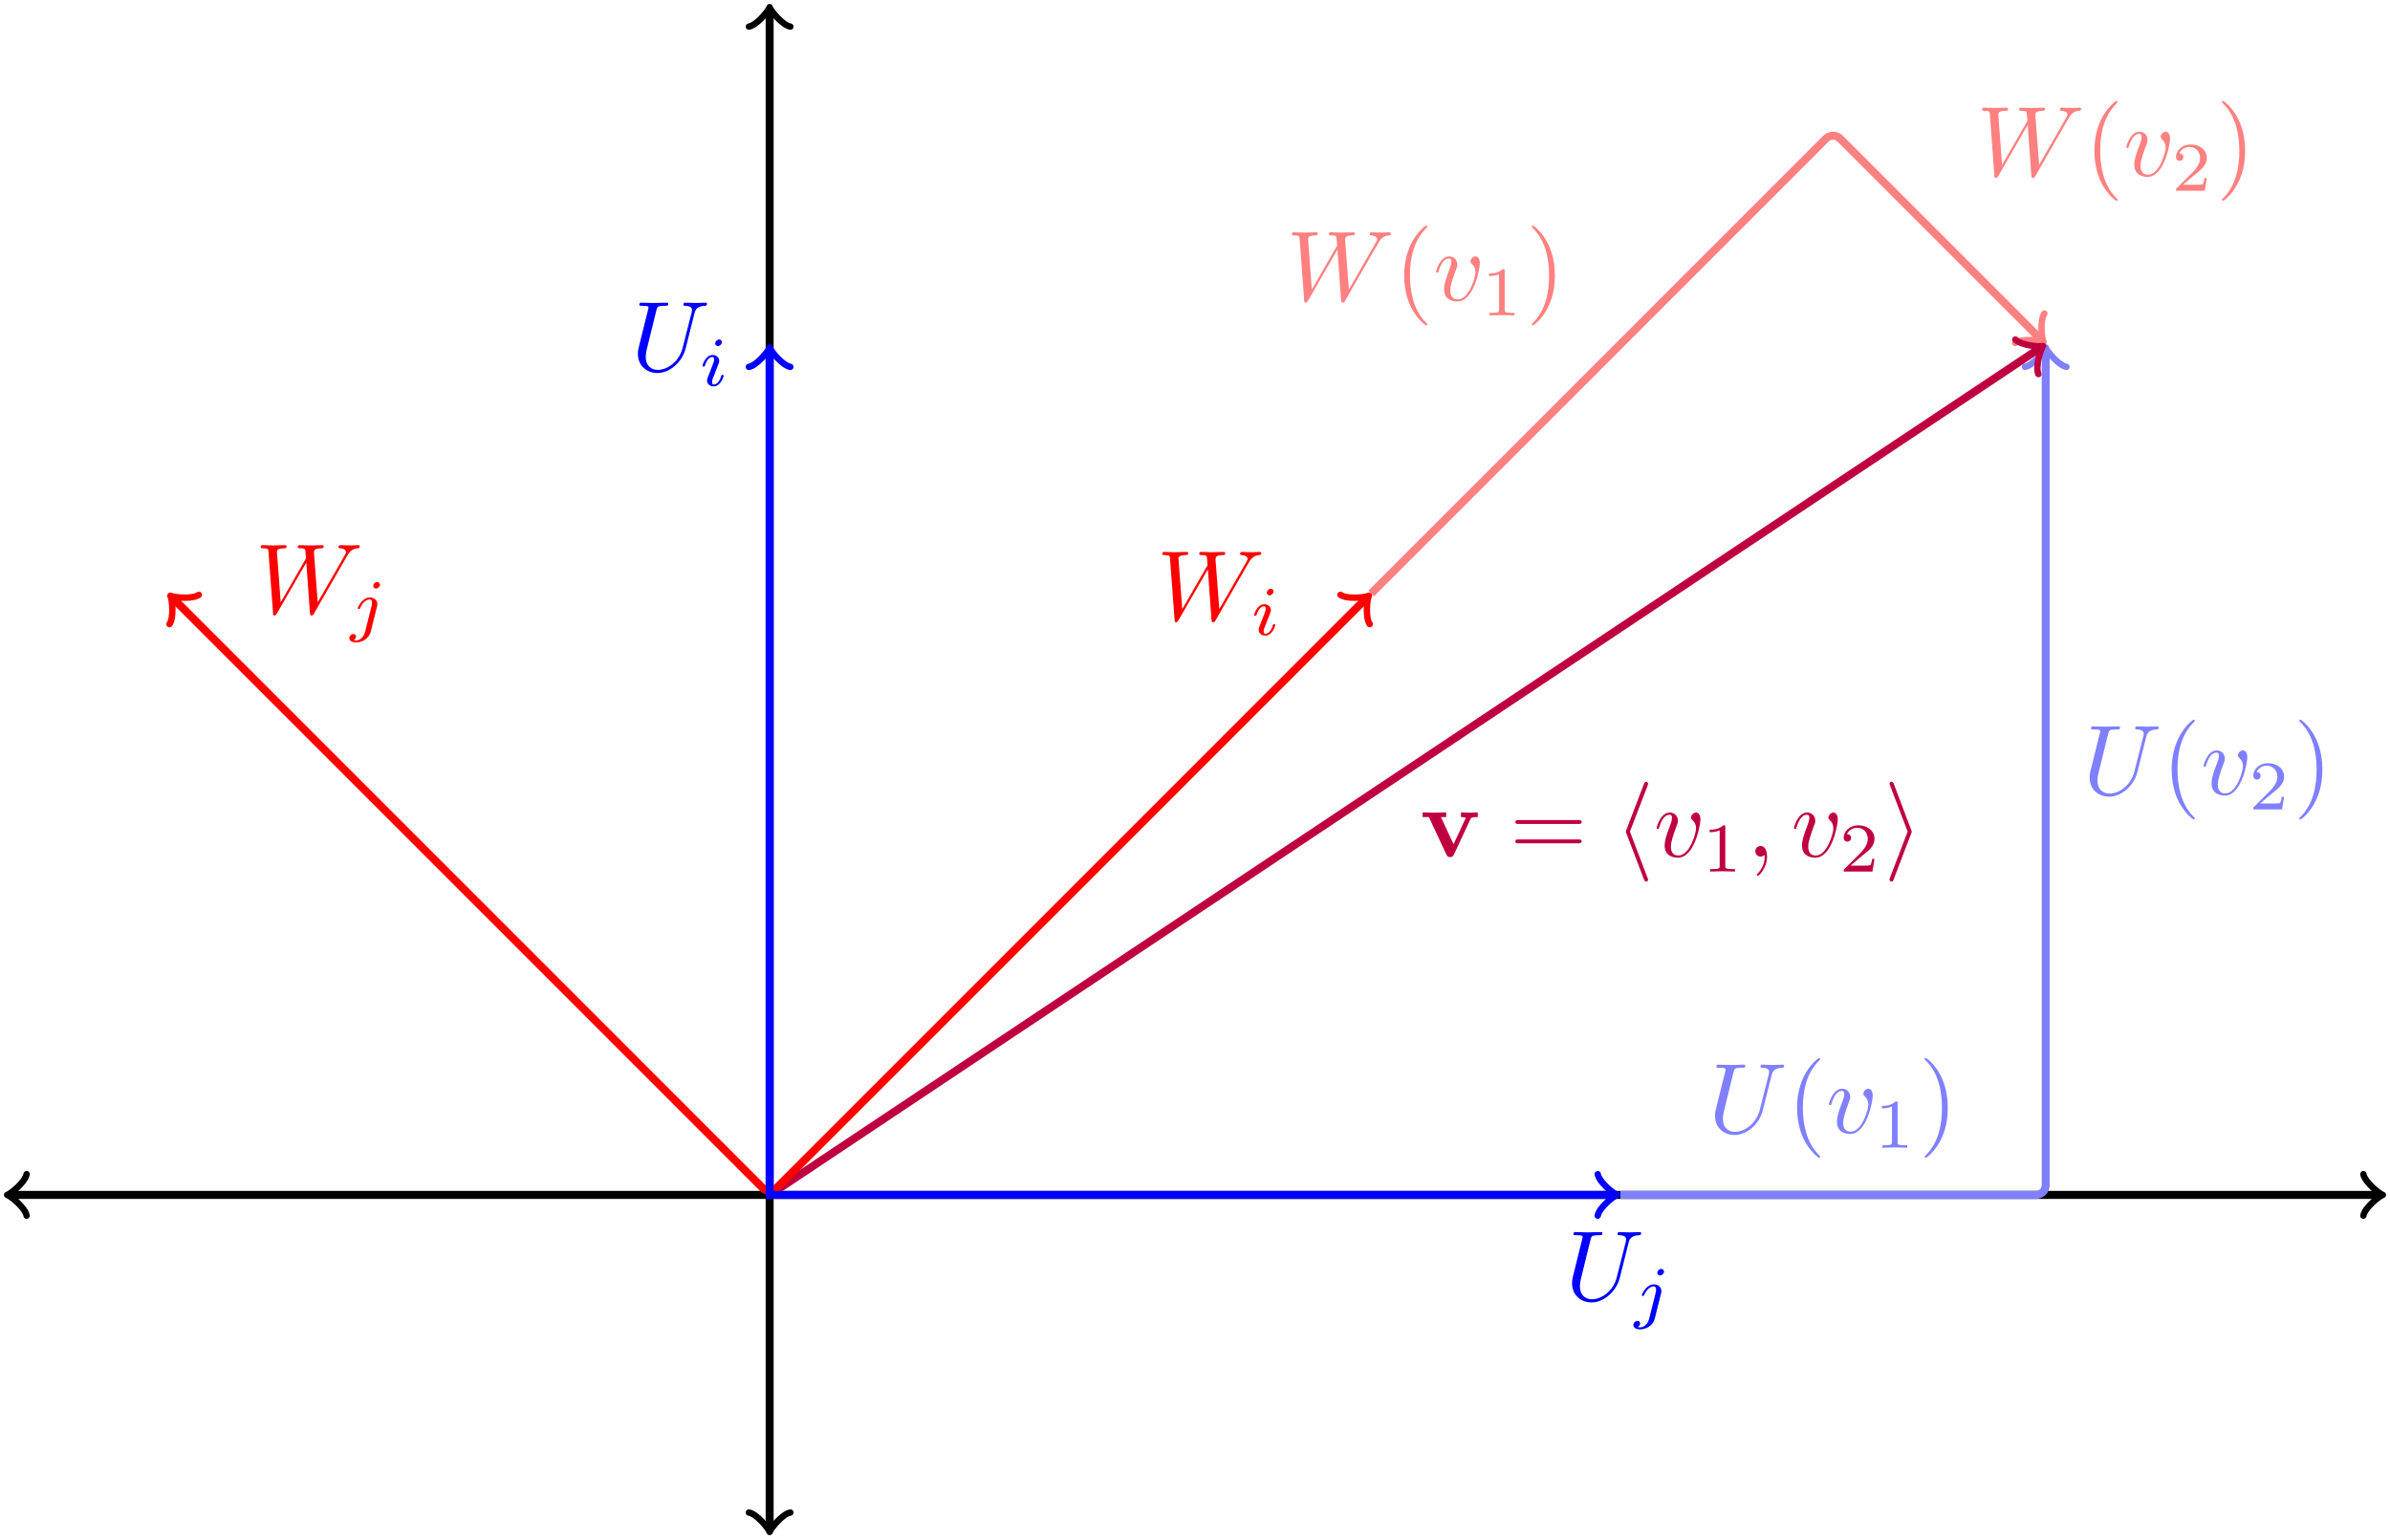
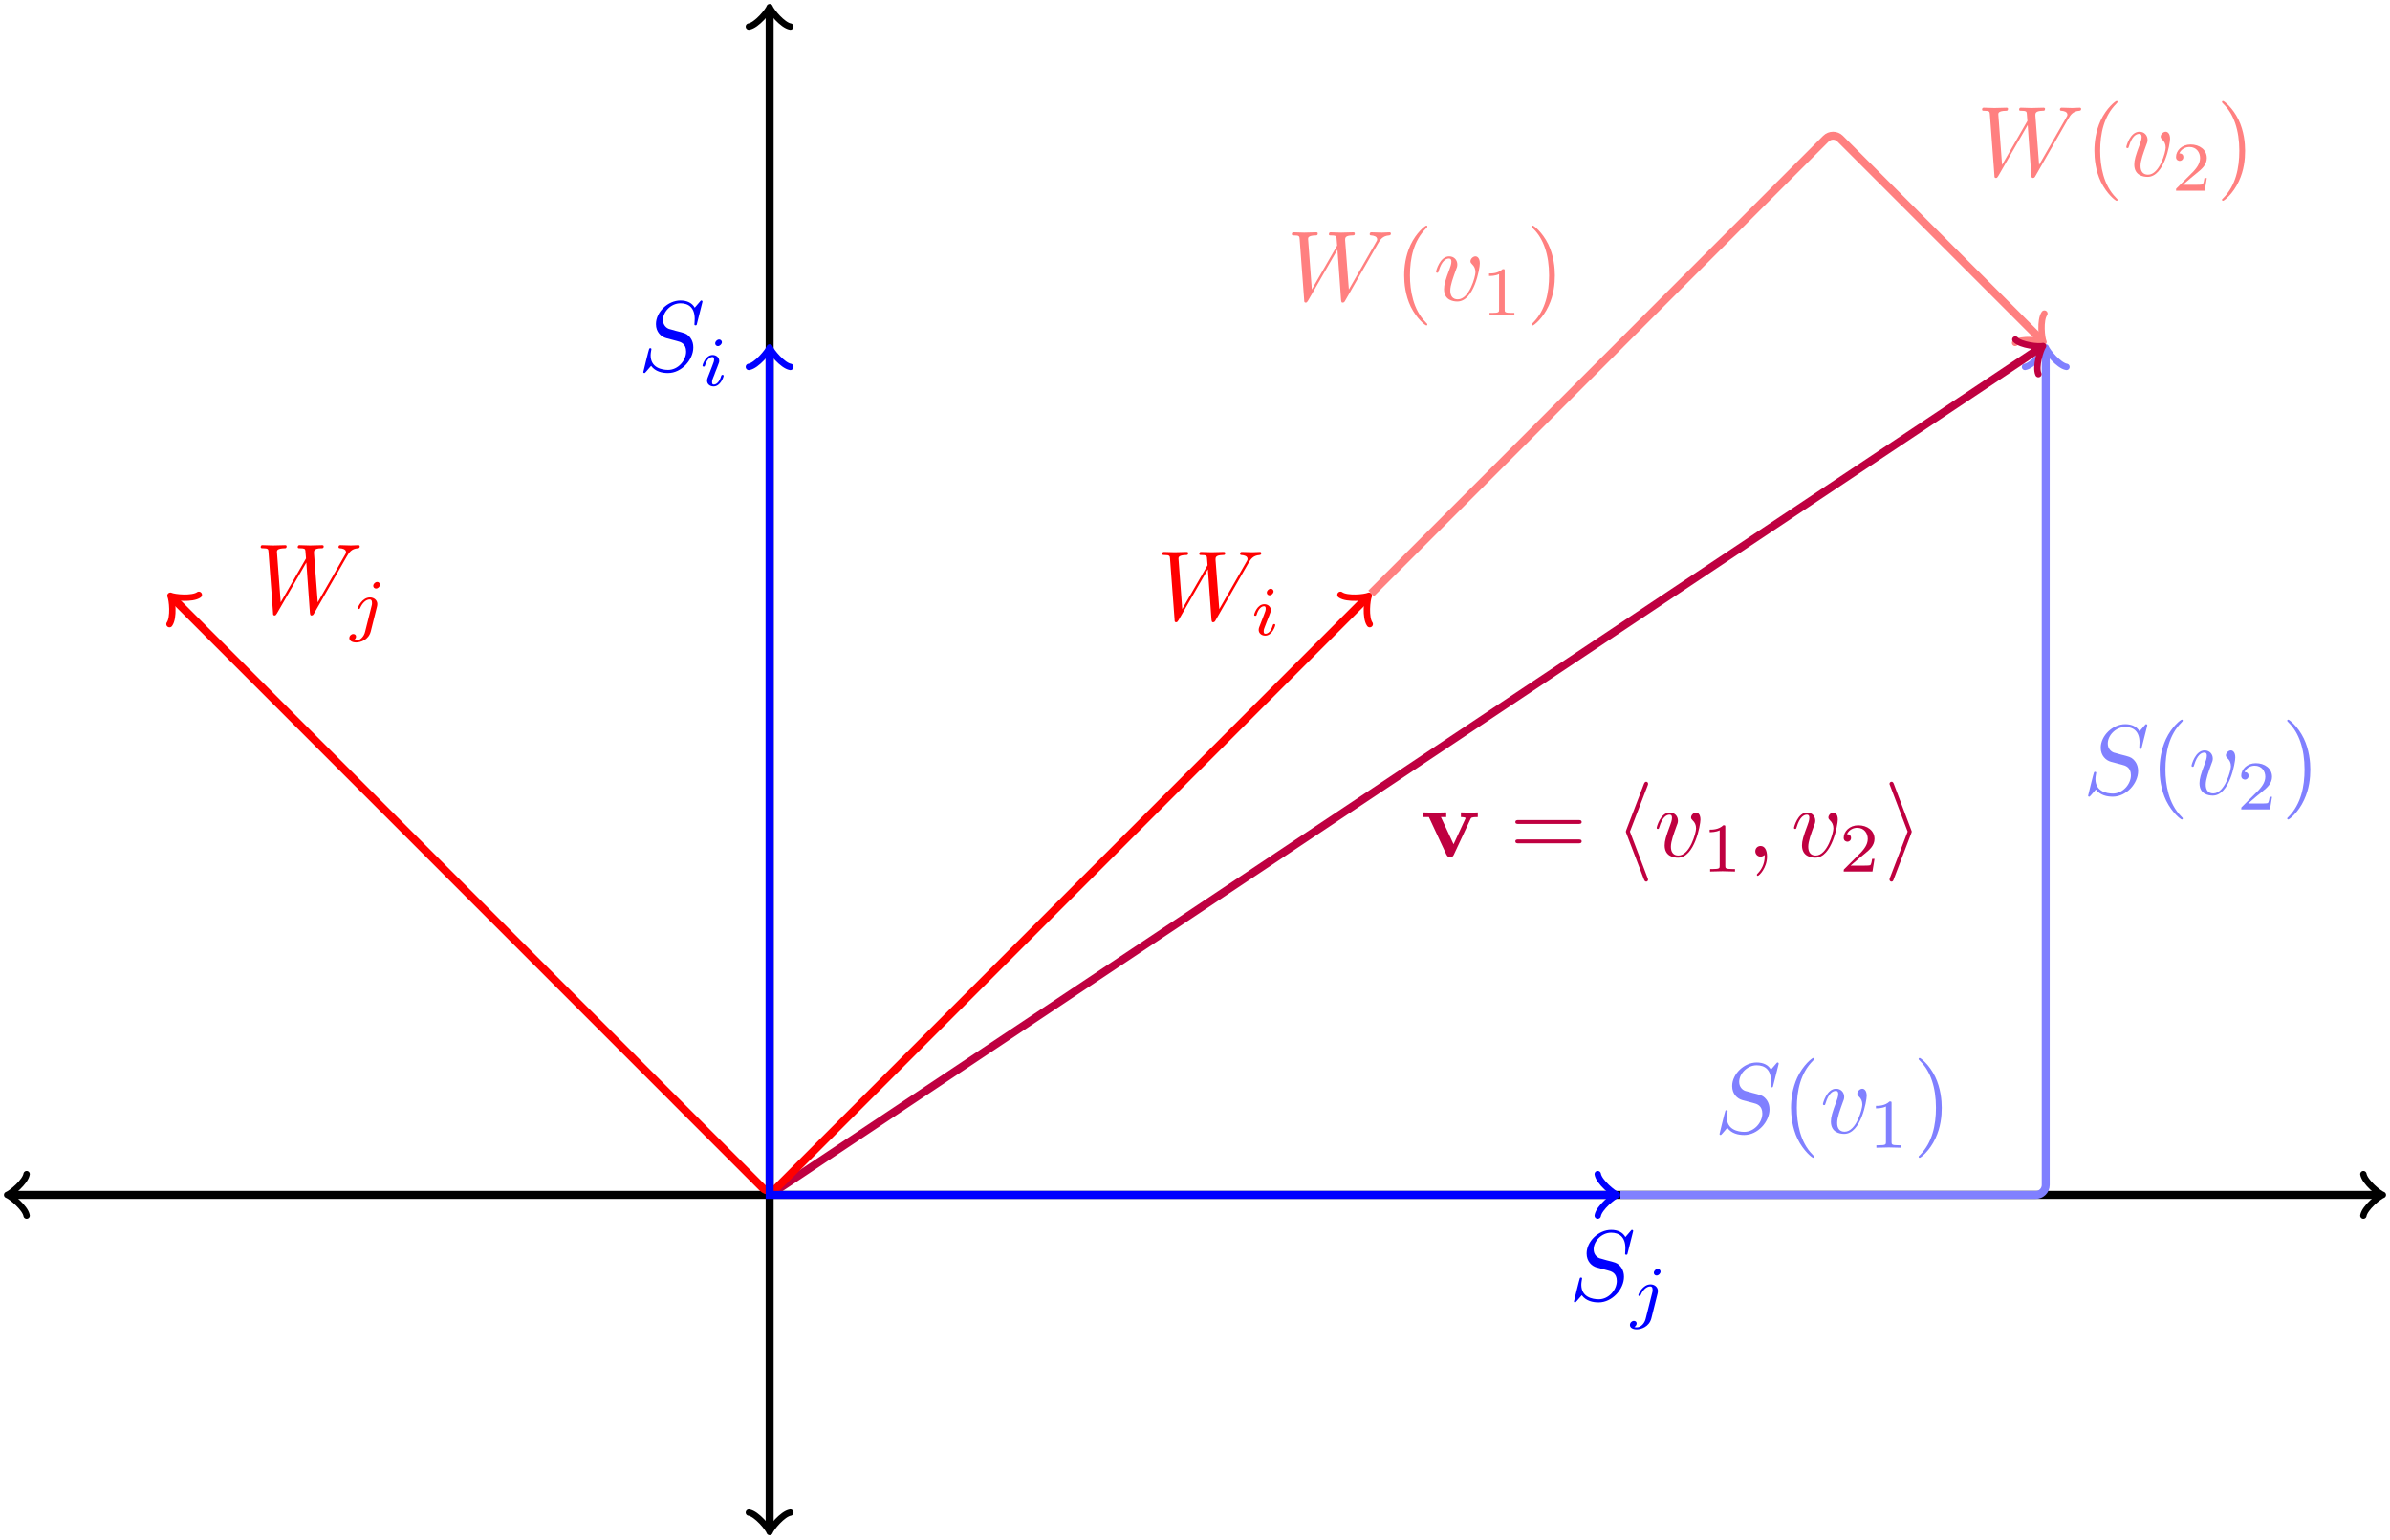
<svg xmlns="http://www.w3.org/2000/svg" xmlns:xlink="http://www.w3.org/1999/xlink" width="238.906pt" height="153.867pt" viewBox="0 0 238.906 153.867" version="1.1">
  <defs>
    <g>
      <symbol overflow="visible" id="glyph0-0">
        <path style="stroke:none;" d="" />
      </symbol>
      <symbol overflow="visible" id="glyph0-1">
        <path style="stroke:none;" d="M 9.141 -5.656 C 9.391 -6.094 9.625 -6.453 10.266 -6.5 C 10.344 -6.516 10.453 -6.516 10.453 -6.703 C 10.453 -6.734 10.406 -6.812 10.328 -6.812 C 10.094 -6.812 9.812 -6.781 9.562 -6.781 C 9.219 -6.781 8.859 -6.812 8.516 -6.812 C 8.469 -6.812 8.328 -6.812 8.328 -6.625 C 8.328 -6.516 8.422 -6.5 8.484 -6.5 C 8.719 -6.484 9.078 -6.406 9.078 -6.109 C 9.078 -6 9.016 -5.922 8.938 -5.781 L 6.25 -1.094 L 5.875 -6.031 C 5.875 -6.234 5.859 -6.484 6.578 -6.5 C 6.75 -6.5 6.844 -6.5 6.844 -6.703 C 6.844 -6.797 6.734 -6.812 6.703 -6.812 C 6.297 -6.812 5.875 -6.781 5.484 -6.781 C 5.25 -6.781 4.672 -6.812 4.438 -6.812 C 4.375 -6.812 4.25 -6.812 4.25 -6.609 C 4.25 -6.5 4.344 -6.5 4.484 -6.5 C 4.922 -6.5 5 -6.438 5.016 -6.25 L 5.078 -5.484 L 2.547 -1.094 L 2.172 -6.141 C 2.172 -6.266 2.172 -6.484 2.938 -6.5 C 3.031 -6.5 3.141 -6.5 3.141 -6.703 C 3.141 -6.812 3.016 -6.812 3 -6.812 C 2.609 -6.812 2.188 -6.781 1.781 -6.781 C 1.422 -6.781 1.062 -6.812 0.734 -6.812 C 0.672 -6.812 0.547 -6.812 0.547 -6.625 C 0.547 -6.5 0.641 -6.5 0.797 -6.5 C 1.297 -6.5 1.312 -6.406 1.328 -6.125 L 1.781 -0.047 C 1.781 0.141 1.797 0.219 1.938 0.219 C 2.047 0.219 2.078 0.156 2.172 0.016 L 5.109 -5.078 L 5.469 -0.047 C 5.5 0.172 5.516 0.219 5.625 0.219 C 5.766 0.219 5.828 0.125 5.875 0.031 Z M 9.141 -5.656 " />
      </symbol>
      <symbol overflow="visible" id="glyph0-2">
        <path style="stroke:none;" d="M 4.672 -3.703 C 4.672 -4.25 4.406 -4.406 4.234 -4.406 C 3.984 -4.406 3.734 -4.141 3.734 -3.922 C 3.734 -3.797 3.781 -3.734 3.891 -3.625 C 4.109 -3.422 4.234 -3.172 4.234 -2.812 C 4.234 -2.391 3.625 -0.109 2.469 -0.109 C 1.953 -0.109 1.719 -0.453 1.719 -0.984 C 1.719 -1.531 2 -2.266 2.297 -3.094 C 2.375 -3.266 2.422 -3.406 2.422 -3.594 C 2.422 -4.031 2.109 -4.406 1.609 -4.406 C 0.672 -4.406 0.297 -2.953 0.297 -2.875 C 0.297 -2.766 0.391 -2.766 0.406 -2.766 C 0.516 -2.766 0.516 -2.797 0.562 -2.953 C 0.859 -3.953 1.281 -4.188 1.578 -4.188 C 1.656 -4.188 1.828 -4.188 1.828 -3.875 C 1.828 -3.625 1.719 -3.344 1.656 -3.172 C 1.219 -2.016 1.094 -1.562 1.094 -1.125 C 1.094 -0.047 1.969 0.109 2.422 0.109 C 4.094 0.109 4.672 -3.188 4.672 -3.703 Z M 4.672 -3.703 " />
      </symbol>
      <symbol overflow="visible" id="glyph0-3">
-         <path style="stroke:none;" d="M 6.328 -5.766 C 6.438 -6.172 6.609 -6.469 7.406 -6.5 C 7.453 -6.5 7.578 -6.516 7.578 -6.703 C 7.578 -6.703 7.578 -6.812 7.453 -6.812 C 7.125 -6.812 6.766 -6.781 6.438 -6.781 C 6.094 -6.781 5.719 -6.812 5.391 -6.812 C 5.328 -6.812 5.219 -6.812 5.219 -6.609 C 5.219 -6.5 5.312 -6.5 5.391 -6.5 C 5.969 -6.484 6.078 -6.281 6.078 -6.062 C 6.078 -6.031 6.047 -5.875 6.047 -5.859 L 5.141 -2.297 C 4.812 -0.953 3.656 -0.094 2.656 -0.094 C 1.984 -0.094 1.453 -0.531 1.453 -1.391 C 1.453 -1.406 1.453 -1.719 1.562 -2.156 L 2.516 -6.047 C 2.609 -6.406 2.625 -6.5 3.359 -6.5 C 3.625 -6.5 3.703 -6.5 3.703 -6.703 C 3.703 -6.812 3.594 -6.812 3.562 -6.812 C 3.281 -6.812 2.562 -6.781 2.281 -6.781 C 2 -6.781 1.281 -6.812 1 -6.812 C 0.922 -6.812 0.812 -6.812 0.812 -6.609 C 0.812 -6.5 0.891 -6.5 1.094 -6.5 C 1.109 -6.5 1.297 -6.5 1.469 -6.484 C 1.641 -6.453 1.734 -6.453 1.734 -6.312 C 1.734 -6.266 1.625 -5.844 1.562 -5.609 L 1.344 -4.734 C 1.25 -4.344 0.781 -2.469 0.734 -2.266 C 0.672 -2 0.672 -1.844 0.672 -1.688 C 0.672 -0.484 1.578 0.219 2.625 0.219 C 3.875 0.219 5.109 -0.906 5.438 -2.219 Z M 6.328 -5.766 " />
+         <path style="stroke:none;" d="M 6.438 -6.922 C 6.438 -6.953 6.406 -7.031 6.312 -7.031 C 6.266 -7.031 6.266 -7.016 6.141 -6.875 L 5.656 -6.312 C 5.406 -6.781 4.891 -7.031 4.234 -7.031 C 2.969 -7.031 1.781 -5.875 1.781 -4.672 C 1.781 -3.875 2.297 -3.406 2.812 -3.266 L 3.875 -2.984 C 4.25 -2.891 4.797 -2.734 4.797 -1.922 C 4.797 -1.031 3.984 -0.094 3 -0.094 C 2.359 -0.094 1.25 -0.312 1.25 -1.547 C 1.25 -1.781 1.312 -2.031 1.312 -2.078 C 1.328 -2.125 1.328 -2.141 1.328 -2.156 C 1.328 -2.25 1.266 -2.266 1.219 -2.266 C 1.172 -2.266 1.141 -2.25 1.109 -2.219 C 1.078 -2.188 0.516 0.094 0.516 0.125 C 0.516 0.172 0.562 0.219 0.625 0.219 C 0.672 0.219 0.688 0.203 0.812 0.062 L 1.297 -0.5 C 1.719 0.078 2.406 0.219 2.984 0.219 C 4.344 0.219 5.516 -1.109 5.516 -2.344 C 5.516 -3.031 5.172 -3.375 5.031 -3.516 C 4.797 -3.734 4.641 -3.781 3.766 -4 C 3.531 -4.062 3.188 -4.172 3.094 -4.188 C 2.828 -4.281 2.484 -4.562 2.484 -5.094 C 2.484 -5.906 3.281 -6.75 4.234 -6.75 C 5.047 -6.75 5.656 -6.312 5.656 -5.203 C 5.656 -4.891 5.625 -4.703 5.625 -4.641 C 5.625 -4.641 5.625 -4.547 5.734 -4.547 C 5.844 -4.547 5.859 -4.578 5.891 -4.75 Z M 6.438 -6.922 " />
      </symbol>
      <symbol overflow="visible" id="glyph0-4">
        <path style="stroke:none;" d="M 2.031 -0.016 C 2.031 -0.672 1.781 -1.062 1.391 -1.062 C 1.062 -1.062 0.859 -0.812 0.859 -0.531 C 0.859 -0.266 1.062 0 1.391 0 C 1.5 0 1.641 -0.047 1.734 -0.125 C 1.766 -0.156 1.781 -0.156 1.781 -0.156 C 1.797 -0.156 1.797 -0.156 1.797 -0.016 C 1.797 0.734 1.453 1.328 1.125 1.656 C 1.016 1.766 1.016 1.781 1.016 1.812 C 1.016 1.891 1.062 1.922 1.109 1.922 C 1.219 1.922 2.031 1.156 2.031 -0.016 Z M 2.031 -0.016 " />
      </symbol>
      <symbol overflow="visible" id="glyph1-0">
        <path style="stroke:none;" d="" />
      </symbol>
      <symbol overflow="visible" id="glyph1-1">
        <path style="stroke:none;" d="M 3.297 2.391 C 3.297 2.359 3.297 2.344 3.125 2.172 C 1.891 0.922 1.562 -0.969 1.562 -2.5 C 1.562 -4.234 1.938 -5.969 3.172 -7.203 C 3.297 -7.328 3.297 -7.344 3.297 -7.375 C 3.297 -7.453 3.266 -7.484 3.203 -7.484 C 3.094 -7.484 2.203 -6.797 1.609 -5.531 C 1.109 -4.438 0.984 -3.328 0.984 -2.5 C 0.984 -1.719 1.094 -0.516 1.641 0.625 C 2.25 1.844 3.094 2.5 3.203 2.5 C 3.266 2.5 3.297 2.469 3.297 2.391 Z M 3.297 2.391 " />
      </symbol>
      <symbol overflow="visible" id="glyph1-2">
        <path style="stroke:none;" d="M 2.875 -2.5 C 2.875 -3.266 2.766 -4.469 2.219 -5.609 C 1.625 -6.828 0.766 -7.484 0.672 -7.484 C 0.609 -7.484 0.562 -7.438 0.562 -7.375 C 0.562 -7.344 0.562 -7.328 0.75 -7.141 C 1.734 -6.156 2.297 -4.578 2.297 -2.5 C 2.297 -0.781 1.938 0.969 0.703 2.219 C 0.562 2.344 0.562 2.359 0.562 2.391 C 0.562 2.453 0.609 2.5 0.672 2.5 C 0.766 2.5 1.672 1.812 2.25 0.547 C 2.766 -0.547 2.875 -1.656 2.875 -2.5 Z M 2.875 -2.5 " />
      </symbol>
      <symbol overflow="visible" id="glyph1-3">
        <path style="stroke:none;" d="M 6.844 -3.266 C 7 -3.266 7.188 -3.266 7.188 -3.453 C 7.188 -3.656 7 -3.656 6.859 -3.656 L 0.891 -3.656 C 0.75 -3.656 0.562 -3.656 0.562 -3.453 C 0.562 -3.266 0.75 -3.266 0.891 -3.266 Z M 6.859 -1.328 C 7 -1.328 7.188 -1.328 7.188 -1.531 C 7.188 -1.719 7 -1.719 6.844 -1.719 L 0.891 -1.719 C 0.75 -1.719 0.562 -1.719 0.562 -1.531 C 0.562 -1.328 0.75 -1.328 0.891 -1.328 Z M 6.859 -1.328 " />
      </symbol>
      <symbol overflow="visible" id="glyph2-0">
        <path style="stroke:none;" d="" />
      </symbol>
      <symbol overflow="visible" id="glyph2-1">
        <path style="stroke:none;" d="M 2.328 -4.438 C 2.328 -4.625 2.328 -4.625 2.125 -4.625 C 1.672 -4.188 1.047 -4.188 0.766 -4.188 L 0.766 -3.938 C 0.922 -3.938 1.391 -3.938 1.766 -4.125 L 1.766 -0.578 C 1.766 -0.344 1.766 -0.25 1.078 -0.25 L 0.812 -0.25 L 0.812 0 C 0.938 0 1.797 -0.031 2.047 -0.031 C 2.266 -0.031 3.141 0 3.297 0 L 3.297 -0.25 L 3.031 -0.25 C 2.328 -0.25 2.328 -0.344 2.328 -0.578 Z M 2.328 -4.438 " />
      </symbol>
      <symbol overflow="visible" id="glyph2-2">
        <path style="stroke:none;" d="M 3.516 -1.266 L 3.281 -1.266 C 3.266 -1.109 3.188 -0.703 3.094 -0.641 C 3.047 -0.594 2.516 -0.594 2.406 -0.594 L 1.125 -0.594 C 1.859 -1.234 2.109 -1.438 2.516 -1.766 C 3.031 -2.172 3.516 -2.609 3.516 -3.266 C 3.516 -4.109 2.781 -4.625 1.891 -4.625 C 1.031 -4.625 0.438 -4.016 0.438 -3.375 C 0.438 -3.031 0.734 -2.984 0.812 -2.984 C 0.969 -2.984 1.172 -3.109 1.172 -3.359 C 1.172 -3.484 1.125 -3.734 0.766 -3.734 C 0.984 -4.219 1.453 -4.375 1.781 -4.375 C 2.484 -4.375 2.844 -3.828 2.844 -3.266 C 2.844 -2.656 2.406 -2.188 2.188 -1.938 L 0.516 -0.266 C 0.438 -0.203 0.438 -0.188 0.438 0 L 3.312 0 Z M 3.516 -1.266 " />
      </symbol>
      <symbol overflow="visible" id="glyph3-0">
        <path style="stroke:none;" d="" />
      </symbol>
      <symbol overflow="visible" id="glyph3-1">
        <path style="stroke:none;" d="M 5.047 -3.75 C 5.109 -3.891 5.141 -3.953 5.781 -3.953 L 5.781 -4.422 C 5.531 -4.406 5.25 -4.391 5 -4.391 C 4.75 -4.391 4.297 -4.422 4.094 -4.422 L 4.094 -3.953 C 4.281 -3.953 4.562 -3.922 4.562 -3.844 C 4.562 -3.844 4.562 -3.812 4.516 -3.734 L 3.359 -1.234 L 2.094 -3.953 L 2.625 -3.953 L 2.625 -4.422 C 2.297 -4.406 1.406 -4.391 1.391 -4.391 C 1.109 -4.391 0.672 -4.422 0.266 -4.422 L 0.266 -3.953 L 0.891 -3.953 L 2.641 -0.203 C 2.766 0.047 2.891 0.047 3.016 0.047 C 3.188 0.047 3.297 0.016 3.391 -0.203 Z M 5.047 -3.75 " />
      </symbol>
      <symbol overflow="visible" id="glyph4-0">
        <path style="stroke:none;" d="" />
      </symbol>
      <symbol overflow="visible" id="glyph4-1">
        <path style="stroke:none;" d="M 3.266 -7.094 C 3.312 -7.203 3.312 -7.234 3.312 -7.281 C 3.312 -7.391 3.234 -7.484 3.125 -7.484 C 3.031 -7.484 2.953 -7.422 2.891 -7.25 L 1.141 -2.672 C 1.125 -2.609 1.094 -2.547 1.094 -2.5 C 1.094 -2.469 1.094 -2.438 1.141 -2.328 L 2.891 2.25 C 2.938 2.359 2.984 2.5 3.125 2.5 C 3.234 2.5 3.312 2.406 3.312 2.297 C 3.312 2.266 3.312 2.25 3.266 2.141 L 1.5 -2.5 Z M 3.266 -7.094 " />
      </symbol>
      <symbol overflow="visible" id="glyph4-2">
        <path style="stroke:none;" d="M 2.719 -2.328 C 2.766 -2.438 2.766 -2.469 2.766 -2.5 C 2.766 -2.516 2.766 -2.547 2.719 -2.656 L 0.984 -7.25 C 0.922 -7.422 0.859 -7.484 0.75 -7.484 C 0.641 -7.484 0.547 -7.391 0.547 -7.281 C 0.547 -7.25 0.547 -7.234 0.594 -7.125 L 2.359 -2.5 L 0.594 2.109 C 0.547 2.219 0.547 2.25 0.547 2.297 C 0.547 2.406 0.641 2.5 0.75 2.5 C 0.875 2.5 0.922 2.391 0.953 2.297 Z M 2.719 -2.328 " />
      </symbol>
      <symbol overflow="visible" id="glyph5-0">
        <path style="stroke:none;" d="" />
      </symbol>
      <symbol overflow="visible" id="glyph5-1">
        <path style="stroke:none;" d="M 2.266 -4.359 C 2.266 -4.469 2.172 -4.625 1.984 -4.625 C 1.797 -4.625 1.594 -4.438 1.594 -4.234 C 1.594 -4.125 1.672 -3.969 1.875 -3.969 C 2.062 -3.969 2.266 -4.172 2.266 -4.359 Z M 0.844 -0.812 C 0.812 -0.719 0.781 -0.641 0.781 -0.516 C 0.781 -0.188 1.047 0.062 1.438 0.062 C 2.125 0.062 2.438 -0.891 2.438 -1 C 2.438 -1.094 2.344 -1.094 2.328 -1.094 C 2.234 -1.094 2.219 -1.047 2.188 -0.969 C 2.031 -0.406 1.734 -0.125 1.453 -0.125 C 1.312 -0.125 1.281 -0.219 1.281 -0.375 C 1.281 -0.531 1.328 -0.656 1.391 -0.812 C 1.469 -1 1.547 -1.188 1.609 -1.375 C 1.672 -1.547 1.938 -2.172 1.953 -2.266 C 1.984 -2.328 2 -2.406 2 -2.484 C 2 -2.812 1.719 -3.078 1.344 -3.078 C 0.641 -3.078 0.328 -2.125 0.328 -2 C 0.328 -1.922 0.422 -1.922 0.453 -1.922 C 0.547 -1.922 0.547 -1.953 0.578 -2.031 C 0.75 -2.625 1.062 -2.875 1.312 -2.875 C 1.422 -2.875 1.484 -2.828 1.484 -2.641 C 1.484 -2.469 1.453 -2.375 1.281 -1.938 Z M 0.844 -0.812 " />
      </symbol>
      <symbol overflow="visible" id="glyph5-2">
        <path style="stroke:none;" d="M 3.062 -4.359 C 3.062 -4.469 2.969 -4.625 2.781 -4.625 C 2.578 -4.625 2.391 -4.422 2.391 -4.234 C 2.391 -4.125 2.469 -3.969 2.672 -3.969 C 2.859 -3.969 3.062 -4.156 3.062 -4.359 Z M 1.578 0.344 C 1.469 0.828 1.094 1.219 0.688 1.219 C 0.594 1.219 0.516 1.219 0.438 1.188 C 0.609 1.094 0.672 0.938 0.672 0.828 C 0.672 0.656 0.531 0.578 0.391 0.578 C 0.188 0.578 0 0.766 0 0.984 C 0 1.25 0.266 1.422 0.688 1.422 C 1.109 1.422 1.922 1.172 2.141 0.328 L 2.766 -2.172 C 2.781 -2.25 2.797 -2.312 2.797 -2.422 C 2.797 -2.797 2.469 -3.078 2.062 -3.078 C 1.281 -3.078 0.844 -2.109 0.844 -2 C 0.844 -1.922 0.938 -1.922 0.953 -1.922 C 1.031 -1.922 1.047 -1.938 1.094 -2.047 C 1.266 -2.453 1.625 -2.875 2.031 -2.875 C 2.203 -2.875 2.266 -2.766 2.266 -2.531 C 2.266 -2.453 2.266 -2.359 2.25 -2.328 Z M 1.578 0.344 " />
      </symbol>
    </g>
    <clipPath id="clip1">
      <path d="M 0 119 L 238.906 119 L 238.906 120 L 0 120 Z M 0 119 " />
    </clipPath>
    <clipPath id="clip2">
      <path d="M 235 117 L 238.906 117 L 238.906 122 L 235 122 Z M 235 117 " />
    </clipPath>
    <clipPath id="clip3">
      <path d="M 76 0 L 78 0 L 78 153.867 L 76 153.867 Z M 76 0 " />
    </clipPath>
    <clipPath id="clip4">
      <path d="M 74 150 L 80 150 L 80 153.867 L 74 153.867 Z M 74 150 " />
    </clipPath>
  </defs>
  <g id="surface1">
    <g clip-path="url(#clip1)" clip-rule="nonzero">
      <path style="fill:none;stroke-width:0.797;stroke-linecap:butt;stroke-linejoin:miter;stroke:rgb(0%,0%,0%);stroke-opacity:1;stroke-miterlimit:10;" d="M -75.828 -0 L 160.868 -0 " transform="matrix(1,0,0,-1,76.933,119.453)" />
    </g>
    <path style="fill:none;stroke-width:0.638;stroke-linecap:round;stroke-linejoin:round;stroke:rgb(0%,0%,0%);stroke-opacity:1;stroke-miterlimit:10;" d="M -1.556 2.07 C -1.423 1.297 -0.001 0.129 0.39 0 C -0.001 -0.129 -1.423 -1.297 -1.556 -2.074 " transform="matrix(-1,0,0,1,1.1045,119.453)" />
    <g clip-path="url(#clip2)" clip-rule="nonzero">
      <path style="fill:none;stroke-width:0.638;stroke-linecap:round;stroke-linejoin:round;stroke:rgb(0%,0%,0%);stroke-opacity:1;stroke-miterlimit:10;" d="M -1.556 2.074 C -1.423 1.297 -0.001 0.129 0.389 -0 C -0.001 -0.129 -1.423 -1.297 -1.556 -2.07 " transform="matrix(1,0,0,-1,237.802,119.453)" />
    </g>
    <g clip-path="url(#clip3)" clip-rule="nonzero">
      <path style="fill:none;stroke-width:0.797;stroke-linecap:butt;stroke-linejoin:miter;stroke:rgb(0%,0%,0%);stroke-opacity:1;stroke-miterlimit:10;" d="M 0.001 -33.309 L 0.001 118.348 " transform="matrix(1,0,0,-1,76.933,119.453)" />
    </g>
    <g clip-path="url(#clip4)" clip-rule="nonzero">
      <path style="fill:none;stroke-width:0.638;stroke-linecap:round;stroke-linejoin:round;stroke:rgb(0%,0%,0%);stroke-opacity:1;stroke-miterlimit:10;" d="M -1.554 2.071 C -1.425 1.294 0 0.13 0.387 0.001 C 0 -0.128 -1.425 -1.296 -1.554 -2.074 " transform="matrix(0,1,1,0,76.933,152.7613)" />
    </g>
    <path style="fill:none;stroke-width:0.638;stroke-linecap:round;stroke-linejoin:round;stroke:rgb(0%,0%,0%);stroke-opacity:1;stroke-miterlimit:10;" d="M -1.556 2.074 C -1.423 1.296 -0.001 0.128 0.389 -0.001 C -0.001 -0.13 -1.423 -1.294 -1.556 -2.071 " transform="matrix(0,-1,-1,0,76.933,1.10426)" />
    <path style="fill:none;stroke-width:0.797;stroke-linecap:butt;stroke-linejoin:miter;stroke:rgb(100%,50%,50%);stroke-opacity:1;stroke-miterlimit:10;" d="M 60.126 60.125 L 105.594 105.598 C 105.985 105.984 106.618 105.984 107.004 105.598 L 127.059 85.539 " transform="matrix(1,0,0,-1,76.933,119.453)" />
    <path style="fill:none;stroke-width:0.638;stroke-linecap:round;stroke-linejoin:round;stroke:rgb(100%,50%,50%);stroke-opacity:1;stroke-miterlimit:10;" d="M -1.555 2.072 C -1.425 1.296 0 0.13 0.39 0.001 C 0 -0.129 -1.425 -1.295 -1.555 -2.071 " transform="matrix(0.7071,0.70709,0.70709,-0.7071,203.9935,33.91237)" />
    <g style="fill:rgb(100%,50%,50%);fill-opacity:1;">
      <use xlink:href="#glyph0-1" x="128.585" y="30.033" />
    </g>
    <g style="fill:rgb(100%,50%,50%);fill-opacity:1;">
      <use xlink:href="#glyph1-1" x="139.378" y="30.033" />
    </g>
    <g style="fill:rgb(100%,50%,50%);fill-opacity:1;">
      <use xlink:href="#glyph0-2" x="143.253" y="30.033" />
    </g>
    <g style="fill:rgb(100%,50%,50%);fill-opacity:1;">
      <use xlink:href="#glyph2-1" x="148.082" y="31.527" />
    </g>
    <g style="fill:rgb(100%,50%,50%);fill-opacity:1;">
      <use xlink:href="#glyph1-2" x="152.551" y="30.033" />
    </g>
    <g style="fill:rgb(100%,50%,50%);fill-opacity:1;">
      <use xlink:href="#glyph0-1" x="197.581" y="17.574" />
    </g>
    <g style="fill:rgb(100%,50%,50%);fill-opacity:1;">
      <use xlink:href="#glyph1-1" x="208.374" y="17.574" />
    </g>
    <g style="fill:rgb(100%,50%,50%);fill-opacity:1;">
      <use xlink:href="#glyph0-2" x="212.249" y="17.574" />
    </g>
    <g style="fill:rgb(100%,50%,50%);fill-opacity:1;">
      <use xlink:href="#glyph2-2" x="217.078" y="19.069" />
    </g>
    <g style="fill:rgb(100%,50%,50%);fill-opacity:1;">
      <use xlink:href="#glyph1-2" x="221.547" y="17.574" />
    </g>
    <path style="fill:none;stroke-width:0.797;stroke-linecap:butt;stroke-linejoin:miter;stroke:rgb(50%,50%,100%);stroke-opacity:1;stroke-miterlimit:10;" d="M 85.04 -0 L 126.563 -0 C 127.114 -0 127.559 0.445 127.559 0.996 L 127.559 84.332 " transform="matrix(1,0,0,-1,76.933,119.453)" />
    <path style="fill:none;stroke-width:0.638;stroke-linecap:round;stroke-linejoin:round;stroke:rgb(50%,50%,100%);stroke-opacity:1;stroke-miterlimit:10;" d="M -1.556 2.072 C -1.423 1.294 -0.001 0.13 0.389 0.001 C -0.001 -0.131 -1.423 -1.295 -1.556 -2.073 " transform="matrix(0,-1,-1,0,204.4937,35.11992)" />
    <g style="fill:rgb(50%,50%,100%);fill-opacity:1;">
-       <use xlink:href="#glyph0-3" x="170.765" y="113.244" />
-     </g>
-     <g style="fill:rgb(50%,50%,100%);fill-opacity:1;">
-       <use xlink:href="#glyph1-1" x="178.653" y="113.244" />
-     </g>
-     <g style="fill:rgb(50%,50%,100%);fill-opacity:1;">
-       <use xlink:href="#glyph0-2" x="182.528" y="113.244" />
-     </g>
-     <g style="fill:rgb(50%,50%,100%);fill-opacity:1;">
-       <use xlink:href="#glyph2-1" x="187.357" y="114.738" />
-     </g>
-     <g style="fill:rgb(50%,50%,100%);fill-opacity:1;">
-       <use xlink:href="#glyph1-2" x="191.826" y="113.244" />
+       <use xlink:href="#glyph0-3" x="171.367" y="113.244" />
+     </g>
+     <g style="fill:rgb(50%,50%,100%);fill-opacity:1;">
+       <use xlink:href="#glyph1-1" x="178.051" y="113.244" />
+     </g>
+     <g style="fill:rgb(50%,50%,100%);fill-opacity:1;">
+       <use xlink:href="#glyph0-2" x="181.925" y="113.244" />
+     </g>
+     <g style="fill:rgb(50%,50%,100%);fill-opacity:1;">
+       <use xlink:href="#glyph2-1" x="186.754" y="114.738" />
+     </g>
+     <g style="fill:rgb(50%,50%,100%);fill-opacity:1;">
+       <use xlink:href="#glyph1-2" x="191.223" y="113.244" />
    </g>
    <g style="fill:rgb(50%,50%,100%);fill-opacity:1;">
      <use xlink:href="#glyph0-3" x="208.211" y="79.424" />
    </g>
    <g style="fill:rgb(50%,50%,100%);fill-opacity:1;">
-       <use xlink:href="#glyph1-1" x="216.1" y="79.424" />
-     </g>
-     <g style="fill:rgb(50%,50%,100%);fill-opacity:1;">
-       <use xlink:href="#glyph0-2" x="219.974" y="79.424" />
-     </g>
-     <g style="fill:rgb(50%,50%,100%);fill-opacity:1;">
-       <use xlink:href="#glyph2-2" x="224.803" y="80.919" />
-     </g>
-     <g style="fill:rgb(50%,50%,100%);fill-opacity:1;">
-       <use xlink:href="#glyph1-2" x="229.273" y="79.424" />
+       <use xlink:href="#glyph1-1" x="214.895" y="79.424" />
+     </g>
+     <g style="fill:rgb(50%,50%,100%);fill-opacity:1;">
+       <use xlink:href="#glyph0-2" x="218.769" y="79.424" />
+     </g>
+     <g style="fill:rgb(50%,50%,100%);fill-opacity:1;">
+       <use xlink:href="#glyph2-2" x="223.598" y="80.919" />
+     </g>
+     <g style="fill:rgb(50%,50%,100%);fill-opacity:1;">
+       <use xlink:href="#glyph1-2" x="228.067" y="79.424" />
    </g>
    <path style="fill:none;stroke-width:0.797;stroke-linecap:butt;stroke-linejoin:miter;stroke:rgb(75%,0%,25%);stroke-opacity:1;stroke-miterlimit:10;" d="M 0.001 -0 L 126.969 84.648 " transform="matrix(1,0,0,-1,76.933,119.453)" />
    <path style="fill:none;stroke-width:0.638;stroke-linecap:round;stroke-linejoin:round;stroke:rgb(75%,0%,25%);stroke-opacity:1;stroke-miterlimit:10;" d="M -1.554 2.072 C -1.427 1.295 0 0.128 0.388 0.001 C 0.001 -0.13 -1.426 -1.294 -1.554 -2.07 " transform="matrix(0.83461,-0.55641,-0.55641,-0.83461,203.9033,34.80615)" />
    <g style="fill:rgb(75%,0%,25%);fill-opacity:1;">
      <use xlink:href="#glyph3-1" x="141.941" y="85.634" />
    </g>
    <g style="fill:rgb(75%,0%,25%);fill-opacity:1;">
      <use xlink:href="#glyph1-3" x="150.914" y="85.634" />
    </g>
    <g style="fill:rgb(75%,0%,25%);fill-opacity:1;">
      <use xlink:href="#glyph4-1" x="161.43" y="85.634" />
    </g>
    <g style="fill:rgb(75%,0%,25%);fill-opacity:1;">
      <use xlink:href="#glyph0-2" x="165.305" y="85.634" />
    </g>
    <g style="fill:rgb(75%,0%,25%);fill-opacity:1;">
      <use xlink:href="#glyph2-1" x="170.134" y="87.128" />
    </g>
    <g style="fill:rgb(75%,0%,25%);fill-opacity:1;">
      <use xlink:href="#glyph0-4" x="174.603" y="85.634" />
    </g>
    <g style="fill:rgb(75%,0%,25%);fill-opacity:1;">
      <use xlink:href="#glyph0-2" x="179.034" y="85.634" />
    </g>
    <g style="fill:rgb(75%,0%,25%);fill-opacity:1;">
      <use xlink:href="#glyph2-2" x="183.86" y="87.128" />
    </g>
    <g style="fill:rgb(75%,0%,25%);fill-opacity:1;">
      <use xlink:href="#glyph4-2" x="188.33" y="85.634" />
    </g>
    <path style="fill:none;stroke-width:0.797;stroke-linecap:butt;stroke-linejoin:miter;stroke:rgb(100%,0%,0%);stroke-opacity:1;stroke-miterlimit:10;" d="M 59.622 59.625 L 0.704 0.703 C 0.317 0.316 -0.316 0.316 -0.706 0.703 L -59.624 59.625 " transform="matrix(1,0,0,-1,76.933,119.453)" />
    <path style="fill:none;stroke-width:0.638;stroke-linecap:round;stroke-linejoin:round;stroke:rgb(100%,0%,0%);stroke-opacity:1;stroke-miterlimit:10;" d="M -1.555 2.071 C -1.426 1.295 -0 0.129 0.389 -0.001 C -0 -0.13 -1.426 -1.296 -1.555 -2.072 " transform="matrix(0.70709,-0.7071,-0.7071,-0.70709,136.5565,59.82954)" />
    <path style="fill:none;stroke-width:0.638;stroke-linecap:round;stroke-linejoin:round;stroke:rgb(100%,0%,0%);stroke-opacity:1;stroke-miterlimit:10;" d="M -1.553 2.074 C -1.426 1.295 -0.001 0.129 0.388 -0 C -0.001 -0.13 -1.426 -1.296 -1.556 -2.072 " transform="matrix(-0.70709,-0.7071,-0.7071,0.70709,17.30953,59.82954)" />
    <g style="fill:rgb(100%,0%,0%);fill-opacity:1;">
      <use xlink:href="#glyph0-1" x="115.63" y="61.987" />
    </g>
    <g style="fill:rgb(100%,0%,0%);fill-opacity:1;">
      <use xlink:href="#glyph5-1" x="125.039" y="63.481" />
    </g>
    <g style="fill:rgb(100%,0%,0%);fill-opacity:1;">
      <use xlink:href="#glyph0-1" x="25.511" y="61.309" />
    </g>
    <g style="fill:rgb(100%,0%,0%);fill-opacity:1;">
      <use xlink:href="#glyph5-2" x="34.92" y="62.803" />
    </g>
    <path style="fill:none;stroke-width:0.797;stroke-linecap:butt;stroke-linejoin:miter;stroke:rgb(0%,0%,100%);stroke-opacity:1;stroke-miterlimit:10;" d="M 84.333 -0 L 0.001 -0 L 0.001 84.332 " transform="matrix(1,0,0,-1,76.933,119.453)" />
    <path style="fill:none;stroke-width:0.638;stroke-linecap:round;stroke-linejoin:round;stroke:rgb(0%,0%,100%);stroke-opacity:1;stroke-miterlimit:10;" d="M -1.555 2.074 C -1.426 1.297 -0 0.129 0.39 -0 C -0 -0.129 -1.426 -1.297 -1.555 -2.07 " transform="matrix(1,0,0,-1,161.2661,119.453)" />
    <path style="fill:none;stroke-width:0.638;stroke-linecap:round;stroke-linejoin:round;stroke:rgb(0%,0%,100%);stroke-opacity:1;stroke-miterlimit:10;" d="M -1.556 2.074 C -1.423 1.296 -0.001 0.128 0.389 -0.001 C -0.001 -0.13 -1.423 -1.294 -1.556 -2.071 " transform="matrix(0,-1,-1,0,76.933,35.11992)" />
    <g style="fill:rgb(0%,0%,100%);fill-opacity:1;">
-       <use xlink:href="#glyph0-3" x="156.473" y="129.98" />
-     </g>
-     <g style="fill:rgb(0%,0%,100%);fill-opacity:1;">
-       <use xlink:href="#glyph5-2" x="163.275" y="131.474" />
-     </g>
-     <g style="fill:rgb(0%,0%,100%);fill-opacity:1;">
-       <use xlink:href="#glyph0-3" x="63.095" y="37.071" />
+       <use xlink:href="#glyph0-3" x="156.819" y="129.98" />
+     </g>
+     <g style="fill:rgb(0%,0%,100%);fill-opacity:1;">
+       <use xlink:href="#glyph5-2" x="162.928" y="131.474" />
+     </g>
+     <g style="fill:rgb(0%,0%,100%);fill-opacity:1;">
+       <use xlink:href="#glyph0-3" x="63.788" y="37.071" />
    </g>
    <g style="fill:rgb(0%,0%,100%);fill-opacity:1;">
      <use xlink:href="#glyph5-1" x="69.897" y="38.565" />
    </g>
  </g>
</svg>
